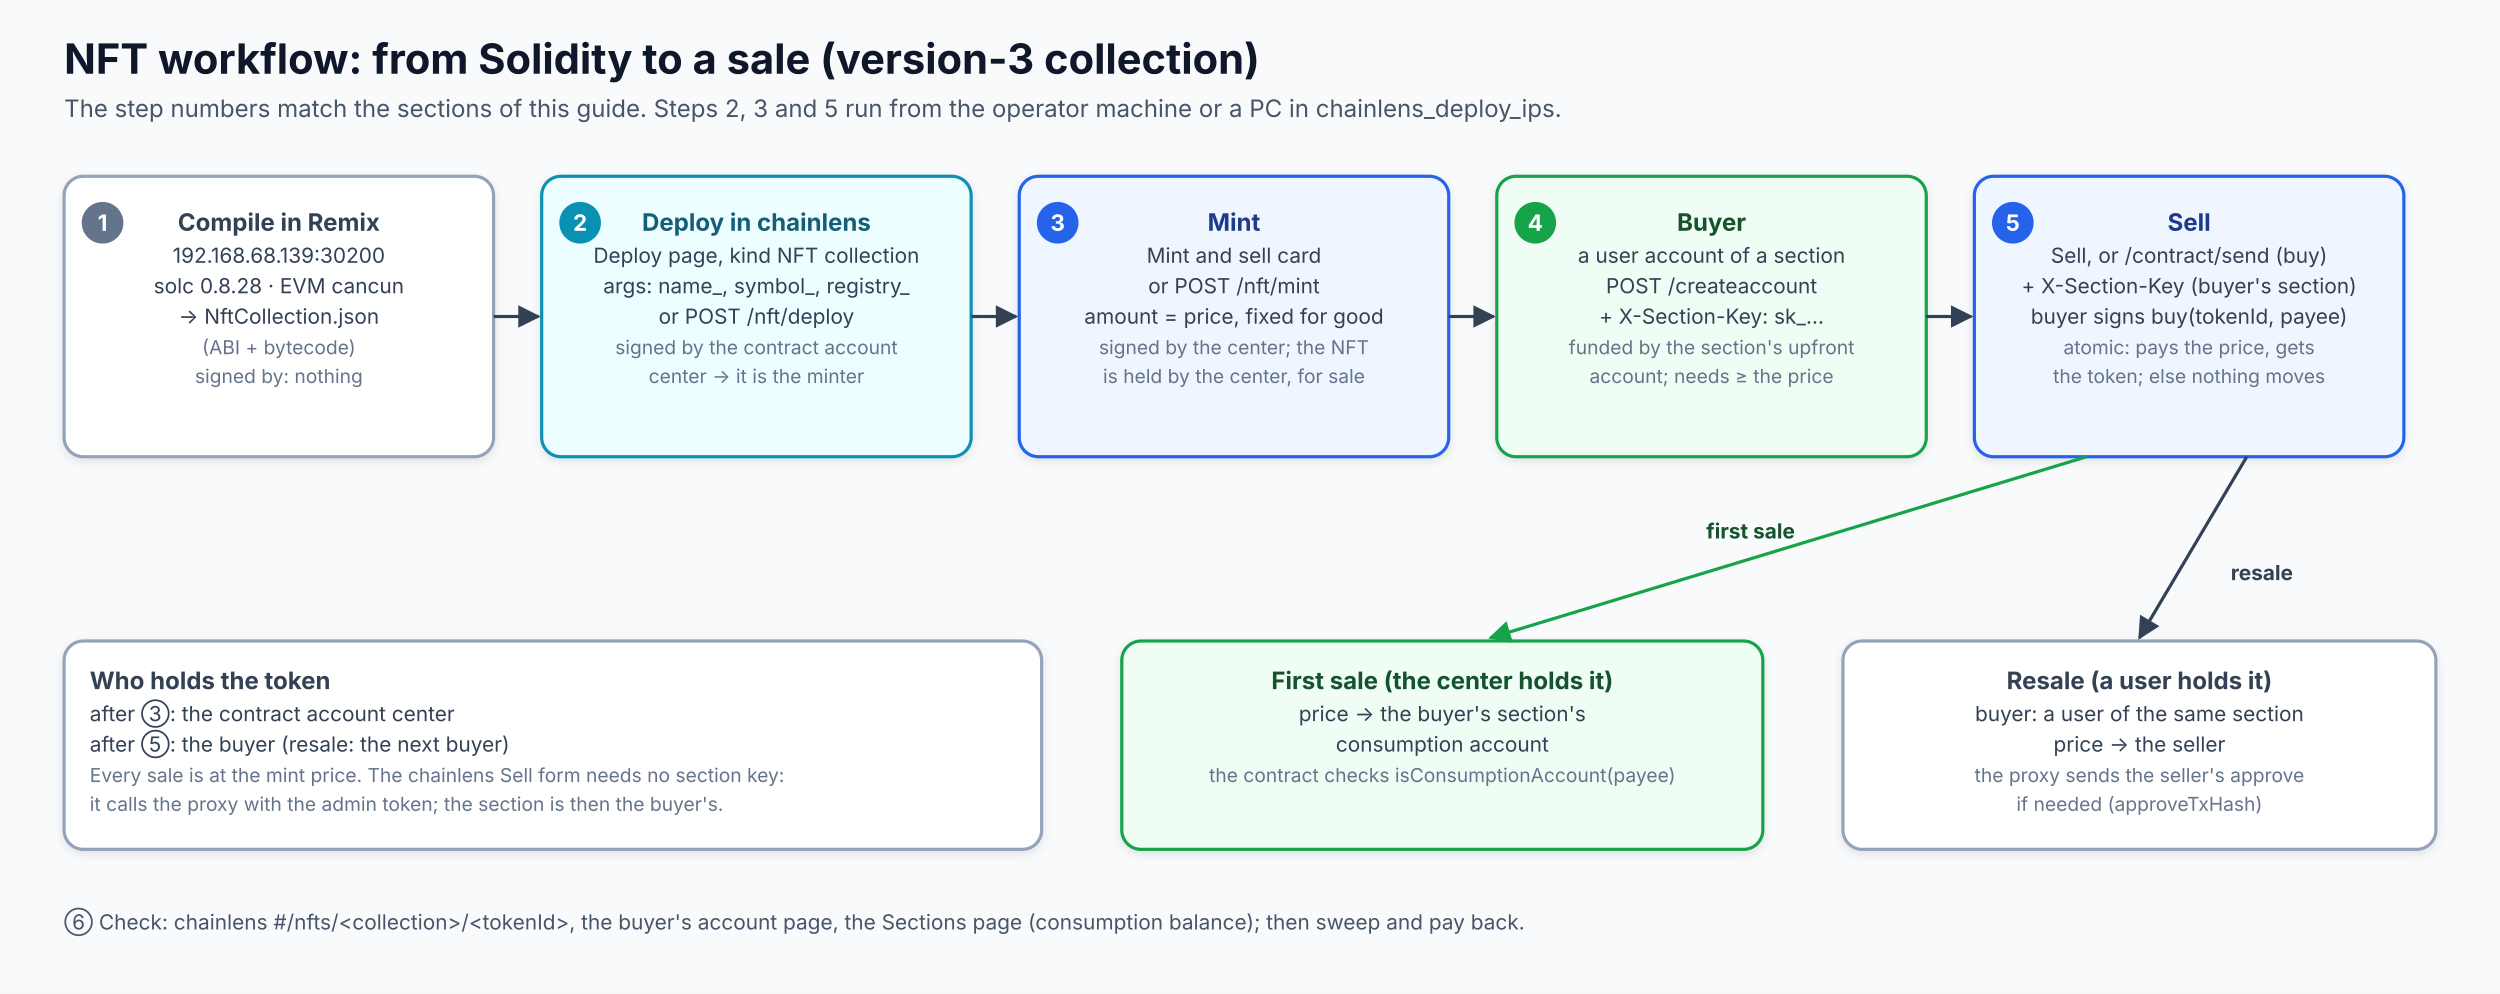
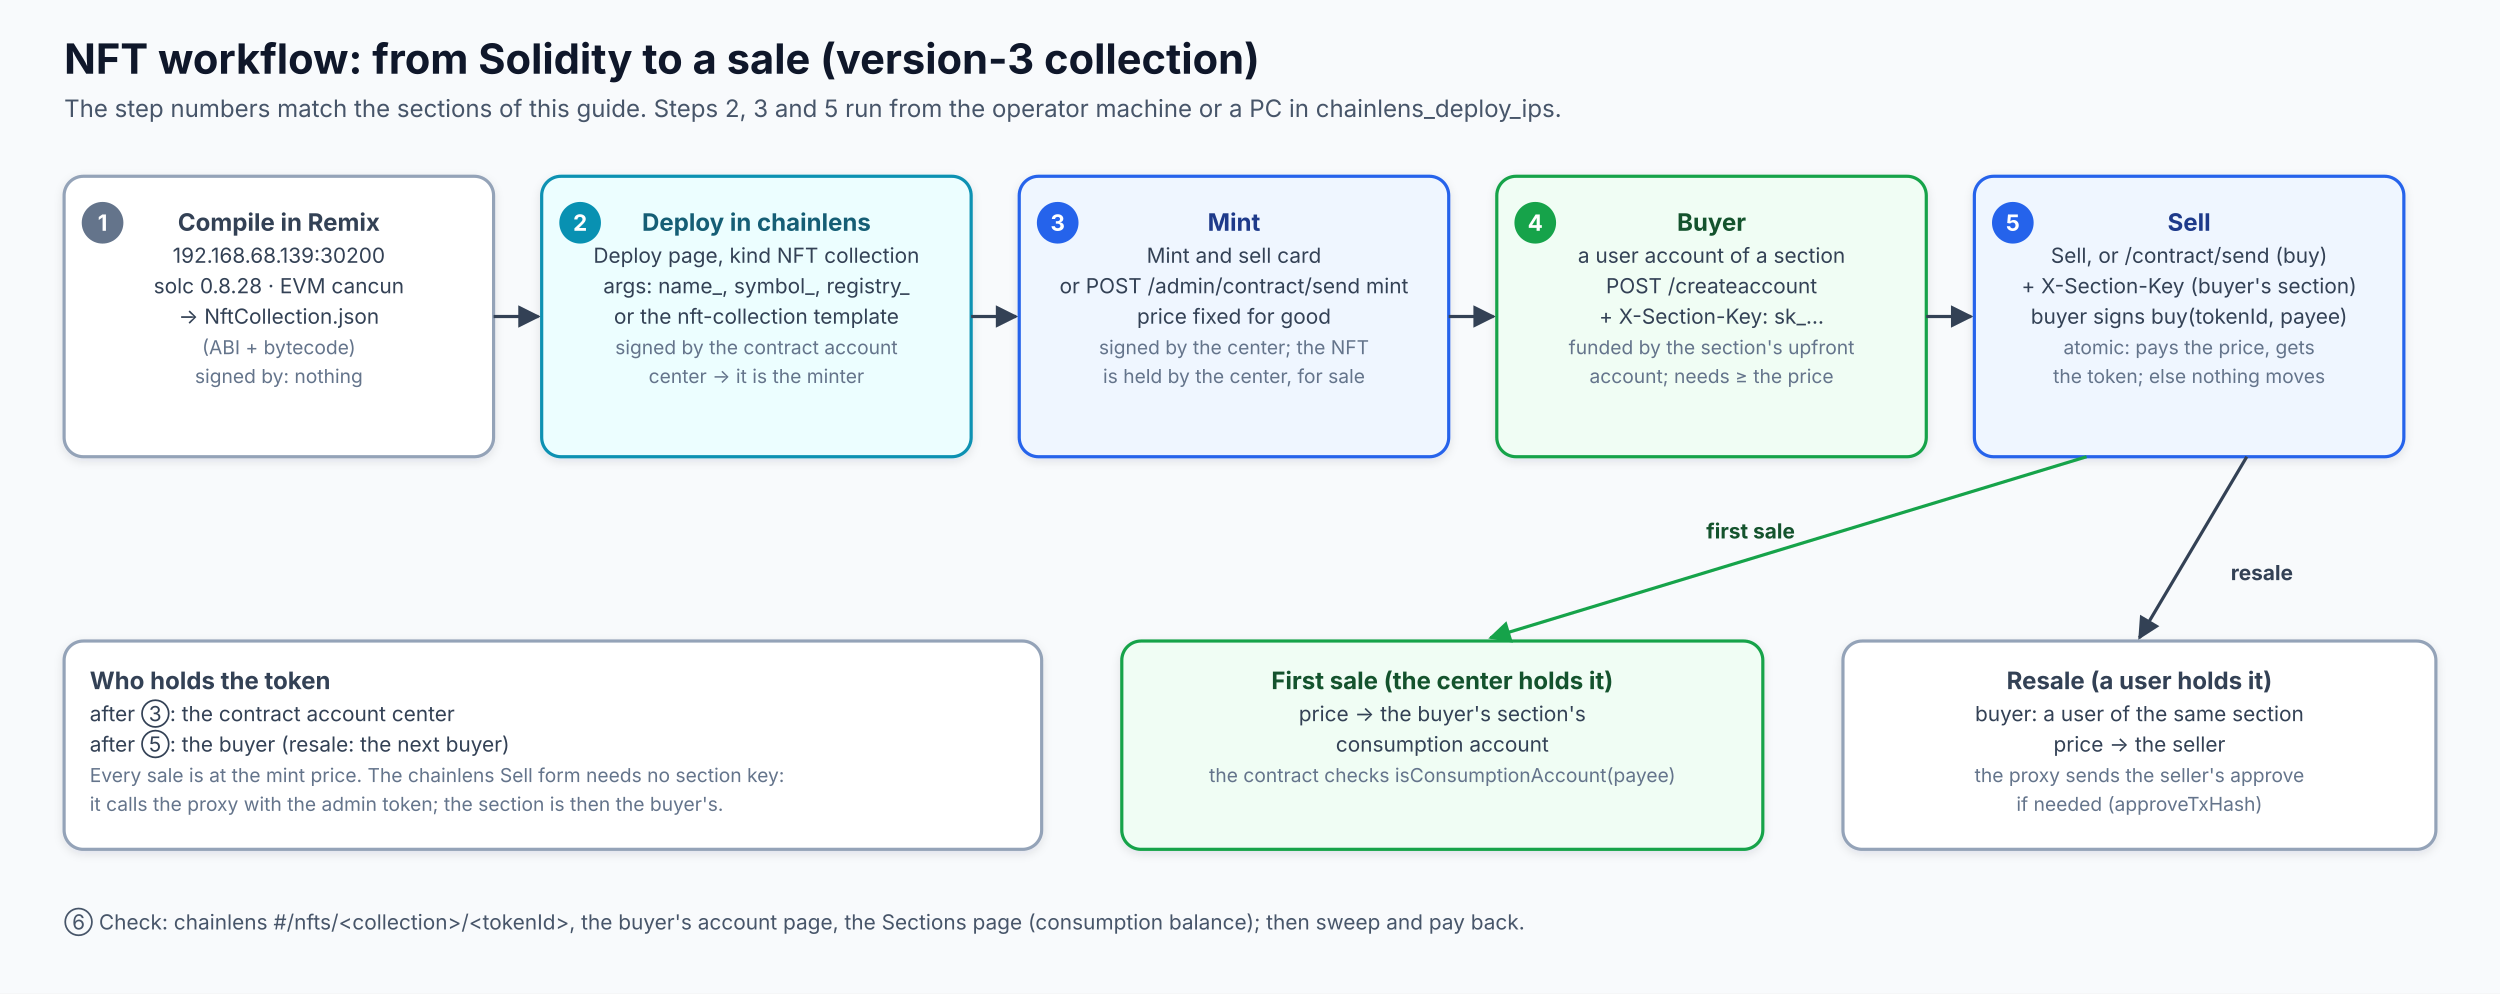
<svg xmlns="http://www.w3.org/2000/svg" width="1560" height="620" viewBox="0 0 1560 620" font-family="Inter, 'Segoe UI', Helvetica, Arial, sans-serif">
  <defs>
    <marker id="a" viewBox="0 0 10 10" refX="9" refY="5" markerWidth="7" markerHeight="7" orient="auto-start-reverse">
      <path d="M0,0 L10,5 L0,10 z" fill="#334155" />
    </marker>
    <marker id="aG" viewBox="0 0 10 10" refX="9" refY="5" markerWidth="7" markerHeight="7" orient="auto-start-reverse">
      <path d="M0,0 L10,5 L0,10 z" fill="#16a34a" />
    </marker>
    <marker id="aB" viewBox="0 0 10 10" refX="9" refY="5" markerWidth="7" markerHeight="7" orient="auto-start-reverse">
      <path d="M0,0 L10,5 L0,10 z" fill="#2563eb" />
    </marker>
    <marker id="aP" viewBox="0 0 10 10" refX="9" refY="5" markerWidth="7" markerHeight="7" orient="auto-start-reverse">
      <path d="M0,0 L10,5 L0,10 z" fill="#7c3aed" />
    </marker>
    <marker id="aC" viewBox="0 0 10 10" refX="9" refY="5" markerWidth="7" markerHeight="7" orient="auto-start-reverse">
      <path d="M0,0 L10,5 L0,10 z" fill="#0891b2" />
    </marker>
    <marker id="aM" viewBox="0 0 10 10" refX="9" refY="5" markerWidth="7" markerHeight="7" orient="auto-start-reverse">
      <path d="M0,0 L10,5 L0,10 z" fill="#059669" />
    </marker>
    <marker id="aR" viewBox="0 0 10 10" refX="9" refY="5" markerWidth="7" markerHeight="7" orient="auto-start-reverse">
      <path d="M0,0 L10,5 L0,10 z" fill="#e11d48" />
    </marker>
    <marker id="aO" viewBox="0 0 10 10" refX="9" refY="5" markerWidth="7" markerHeight="7" orient="auto-start-reverse">
      <path d="M0,0 L10,5 L0,10 z" fill="#f59e0b" />
    </marker>
    <filter id="sh" x="-5%" y="-5%" width="110%" height="115%">
      <feDropShadow dx="0" dy="2" stdDeviation="3" flood-color="#0f172a" flood-opacity="0.10" />
    </filter>
  </defs>
  <rect width="1560" height="620" fill="#f8fafc" />
  <text x="40" y="46" font-size="26" fill="#0f172a" font-weight="700">NFT workflow: from Solidity to a sale (version-3 collection)</text>
  <text x="40" y="73" font-size="15" fill="#475569">The step numbers match the sections of this guide. Steps 2, 3 and 5 run from the operator machine or a PC in chainlens_deploy_ips.</text>
  <rect x="40" y="110" width="268" height="175" rx="12" fill="#ffffff" stroke="#94a3b8" stroke-width="2" filter="url(#sh)" />
  <text x="174.0" y="144" font-size="15" fill="#334155" font-weight="700" text-anchor="middle">Compile in Remix</text>
  <text x="174.0" y="164" font-size="13" fill="#334155" font-weight="400" text-anchor="middle">192.168.68.139:30200</text>
  <text x="174.0" y="183" font-size="13" fill="#334155" font-weight="400" text-anchor="middle">solc 0.8.28 · EVM cancun</text>
  <text x="174.0" y="202" font-size="13" fill="#334155" font-weight="400" text-anchor="middle">→ NftCollection.json</text>
  <text x="174.0" y="221" font-size="12" fill="#64748b" font-weight="400" text-anchor="middle">(ABI + bytecode)</text>
  <text x="174.0" y="239" font-size="12" fill="#64748b" font-weight="400" text-anchor="middle">signed by: nothing</text>
  <circle cx="64" cy="139" r="13" fill="#64748b" />
  <text x="64" y="144" font-size="14" fill="#ffffff" font-weight="700" text-anchor="middle">1</text>
  <path d="M308,197.5 L336,197.5" fill="none" stroke="#334155" stroke-width="2" marker-end="url(#a)" />
  <rect x="338" y="110" width="268" height="175" rx="12" fill="#ecfeff" stroke="#0891b2" stroke-width="2" filter="url(#sh)" />
  <text x="472.0" y="144" font-size="15" fill="#155e75" font-weight="700" text-anchor="middle">Deploy in chainlens</text>
  <text x="472.0" y="164" font-size="13" fill="#334155" font-weight="400" text-anchor="middle">Deploy page, kind NFT collection</text>
  <text x="472.0" y="183" font-size="13" fill="#334155" font-weight="400" text-anchor="middle">args: name_, symbol_, registry_</text>
-   <text x="472.0" y="202" font-size="13" fill="#334155" font-weight="400" text-anchor="middle">or POST /nft/deploy</text>
+   <text x="472.0" y="202" font-size="13" fill="#334155" font-weight="400" text-anchor="middle">or the nft-collection template</text>
  <text x="472.0" y="221" font-size="12" fill="#64748b" font-weight="400" text-anchor="middle">signed by the contract account</text>
  <text x="472.0" y="239" font-size="12" fill="#64748b" font-weight="400" text-anchor="middle">center → it is the minter</text>
  <circle cx="362" cy="139" r="13" fill="#0891b2" />
  <text x="362" y="144" font-size="14" fill="#ffffff" font-weight="700" text-anchor="middle">2</text>
  <path d="M606,197.5 L634,197.5" fill="none" stroke="#334155" stroke-width="2" marker-end="url(#a)" />
  <rect x="636" y="110" width="268" height="175" rx="12" fill="#eff6ff" stroke="#2563eb" stroke-width="2" filter="url(#sh)" />
  <text x="770.0" y="144" font-size="15" fill="#1e3a8a" font-weight="700" text-anchor="middle">Mint</text>
  <text x="770.0" y="164" font-size="13" fill="#334155" font-weight="400" text-anchor="middle">Mint and sell card</text>
-   <text x="770.0" y="183" font-size="13" fill="#334155" font-weight="400" text-anchor="middle">or POST /nft/mint</text>
-   <text x="770.0" y="202" font-size="13" fill="#334155" font-weight="400" text-anchor="middle">amount = price, fixed for good</text>
+   <text x="770.0" y="183" font-size="13" fill="#334155" font-weight="400" text-anchor="middle">or POST /admin/contract/send mint</text>
+   <text x="770.0" y="202" font-size="13" fill="#334155" font-weight="400" text-anchor="middle">price fixed for good</text>
  <text x="770.0" y="221" font-size="12" fill="#64748b" font-weight="400" text-anchor="middle">signed by the center; the NFT</text>
  <text x="770.0" y="239" font-size="12" fill="#64748b" font-weight="400" text-anchor="middle">is held by the center, for sale</text>
  <circle cx="660" cy="139" r="13" fill="#2563eb" />
  <text x="660" y="144" font-size="14" fill="#ffffff" font-weight="700" text-anchor="middle">3</text>
  <path d="M904,197.5 L932,197.5" fill="none" stroke="#334155" stroke-width="2" marker-end="url(#a)" />
  <rect x="934" y="110" width="268" height="175" rx="12" fill="#f0fdf4" stroke="#16a34a" stroke-width="2" filter="url(#sh)" />
  <text x="1068.0" y="144" font-size="15" fill="#14532d" font-weight="700" text-anchor="middle">Buyer</text>
  <text x="1068.0" y="164" font-size="13" fill="#334155" font-weight="400" text-anchor="middle">a user account of a section</text>
  <text x="1068.0" y="183" font-size="13" fill="#334155" font-weight="400" text-anchor="middle">POST /createaccount</text>
  <text x="1068.0" y="202" font-size="13" fill="#334155" font-weight="400" text-anchor="middle">+ X-Section-Key: sk_…</text>
  <text x="1068.0" y="221" font-size="12" fill="#64748b" font-weight="400" text-anchor="middle">funded by the section's upfront</text>
  <text x="1068.0" y="239" font-size="12" fill="#64748b" font-weight="400" text-anchor="middle">account; needs ≥ the price</text>
  <circle cx="958" cy="139" r="13" fill="#16a34a" />
  <text x="958" y="144" font-size="14" fill="#ffffff" font-weight="700" text-anchor="middle">4</text>
  <path d="M1202,197.5 L1230,197.5" fill="none" stroke="#334155" stroke-width="2" marker-end="url(#a)" />
  <rect x="1232" y="110" width="268" height="175" rx="12" fill="#eff6ff" stroke="#2563eb" stroke-width="2" filter="url(#sh)" />
  <text x="1366.0" y="144" font-size="15" fill="#1e3a8a" font-weight="700" text-anchor="middle">Sell</text>
  <text x="1366.0" y="164" font-size="13" fill="#334155" font-weight="400" text-anchor="middle">Sell, or /contract/send (buy)</text>
  <text x="1366.0" y="183" font-size="13" fill="#334155" font-weight="400" text-anchor="middle">+ X-Section-Key (buyer's section)</text>
  <text x="1366.0" y="202" font-size="13" fill="#334155" font-weight="400" text-anchor="middle">buyer signs buy(tokenId, payee)</text>
  <text x="1366.0" y="221" font-size="12" fill="#64748b" font-weight="400" text-anchor="middle">atomic: pays the price, gets</text>
  <text x="1366.0" y="239" font-size="12" fill="#64748b" font-weight="400" text-anchor="middle">the token; else nothing moves</text>
  <circle cx="1256" cy="139" r="13" fill="#2563eb" />
  <text x="1256" y="144" font-size="14" fill="#ffffff" font-weight="700" text-anchor="middle">5</text>
  <rect x="700" y="400" width="400" height="130" rx="12" fill="#f0fdf4" stroke="#16a34a" stroke-width="2" filter="url(#sh)" />
  <text x="900.0" y="430" font-size="15" fill="#14532d" font-weight="700" text-anchor="middle">First sale (the center holds it)</text>
  <text x="900.0" y="450" font-size="13" fill="#334155" font-weight="400" text-anchor="middle">price → the buyer's section's</text>
  <text x="900.0" y="469" font-size="13" fill="#334155" font-weight="400" text-anchor="middle">consumption account</text>
  <text x="900.0" y="488" font-size="12" fill="#64748b" font-weight="400" text-anchor="middle">the contract checks isConsumptionAccount(payee)</text>
  <rect x="1150" y="400" width="370" height="130" rx="12" fill="#ffffff" stroke="#94a3b8" stroke-width="2" filter="url(#sh)" />
  <text x="1335.0" y="430" font-size="15" fill="#334155" font-weight="700" text-anchor="middle">Resale (a user holds it)</text>
  <text x="1335.0" y="450" font-size="13" fill="#334155" font-weight="400" text-anchor="middle">buyer: a user of the same section</text>
  <text x="1335.0" y="469" font-size="13" fill="#334155" font-weight="400" text-anchor="middle">price → the seller</text>
  <text x="1335.0" y="488" font-size="12" fill="#64748b" font-weight="400" text-anchor="middle">the proxy sends the seller's approve</text>
  <text x="1335.0" y="506" font-size="12" fill="#64748b" font-weight="400" text-anchor="middle">if needed (approveTxHash)</text>
  <path d="M1302,285 L930,398" fill="none" stroke="#16a34a" stroke-width="2" marker-end="url(#aG)" />
  <text x="1120" y="336" font-size="13" fill="#14532d" font-weight="700" text-anchor="end">first sale</text>
  <path d="M1402,285 L1335,398" fill="none" stroke="#334155" stroke-width="2" marker-end="url(#a)" />
  <text x="1392" y="362" font-size="13" fill="#334155" font-weight="700" text-anchor="start">resale</text>
  <rect x="40" y="400" width="610" height="130" rx="12" fill="#ffffff" stroke="#94a3b8" stroke-width="2" filter="url(#sh)" />
  <text x="56" y="430" font-size="15" fill="#334155" font-weight="700" text-anchor="start">Who holds the token</text>
  <text x="56" y="450" font-size="13" fill="#334155" font-weight="400" text-anchor="start">after ③: the contract account center</text>
  <text x="56" y="469" font-size="13" fill="#334155" font-weight="400" text-anchor="start">after ⑤: the buyer (resale: the next buyer)</text>
  <text x="56" y="488" font-size="12" fill="#64748b" font-weight="400" text-anchor="start">Every sale is at the mint price. The chainlens Sell form needs no section key:</text>
  <text x="56" y="506" font-size="12" fill="#64748b" font-weight="400" text-anchor="start">it calls the proxy with the admin token; the section is then the buyer's.</text>
  <text x="40" y="580" font-size="13" fill="#475569" font-weight="400" text-anchor="start">⑥ Check: chainlens #/nfts/&lt;collection&gt;/&lt;tokenId&gt;, the buyer's account page, the Sections page (consumption balance); then sweep and pay back.</text>
</svg>
